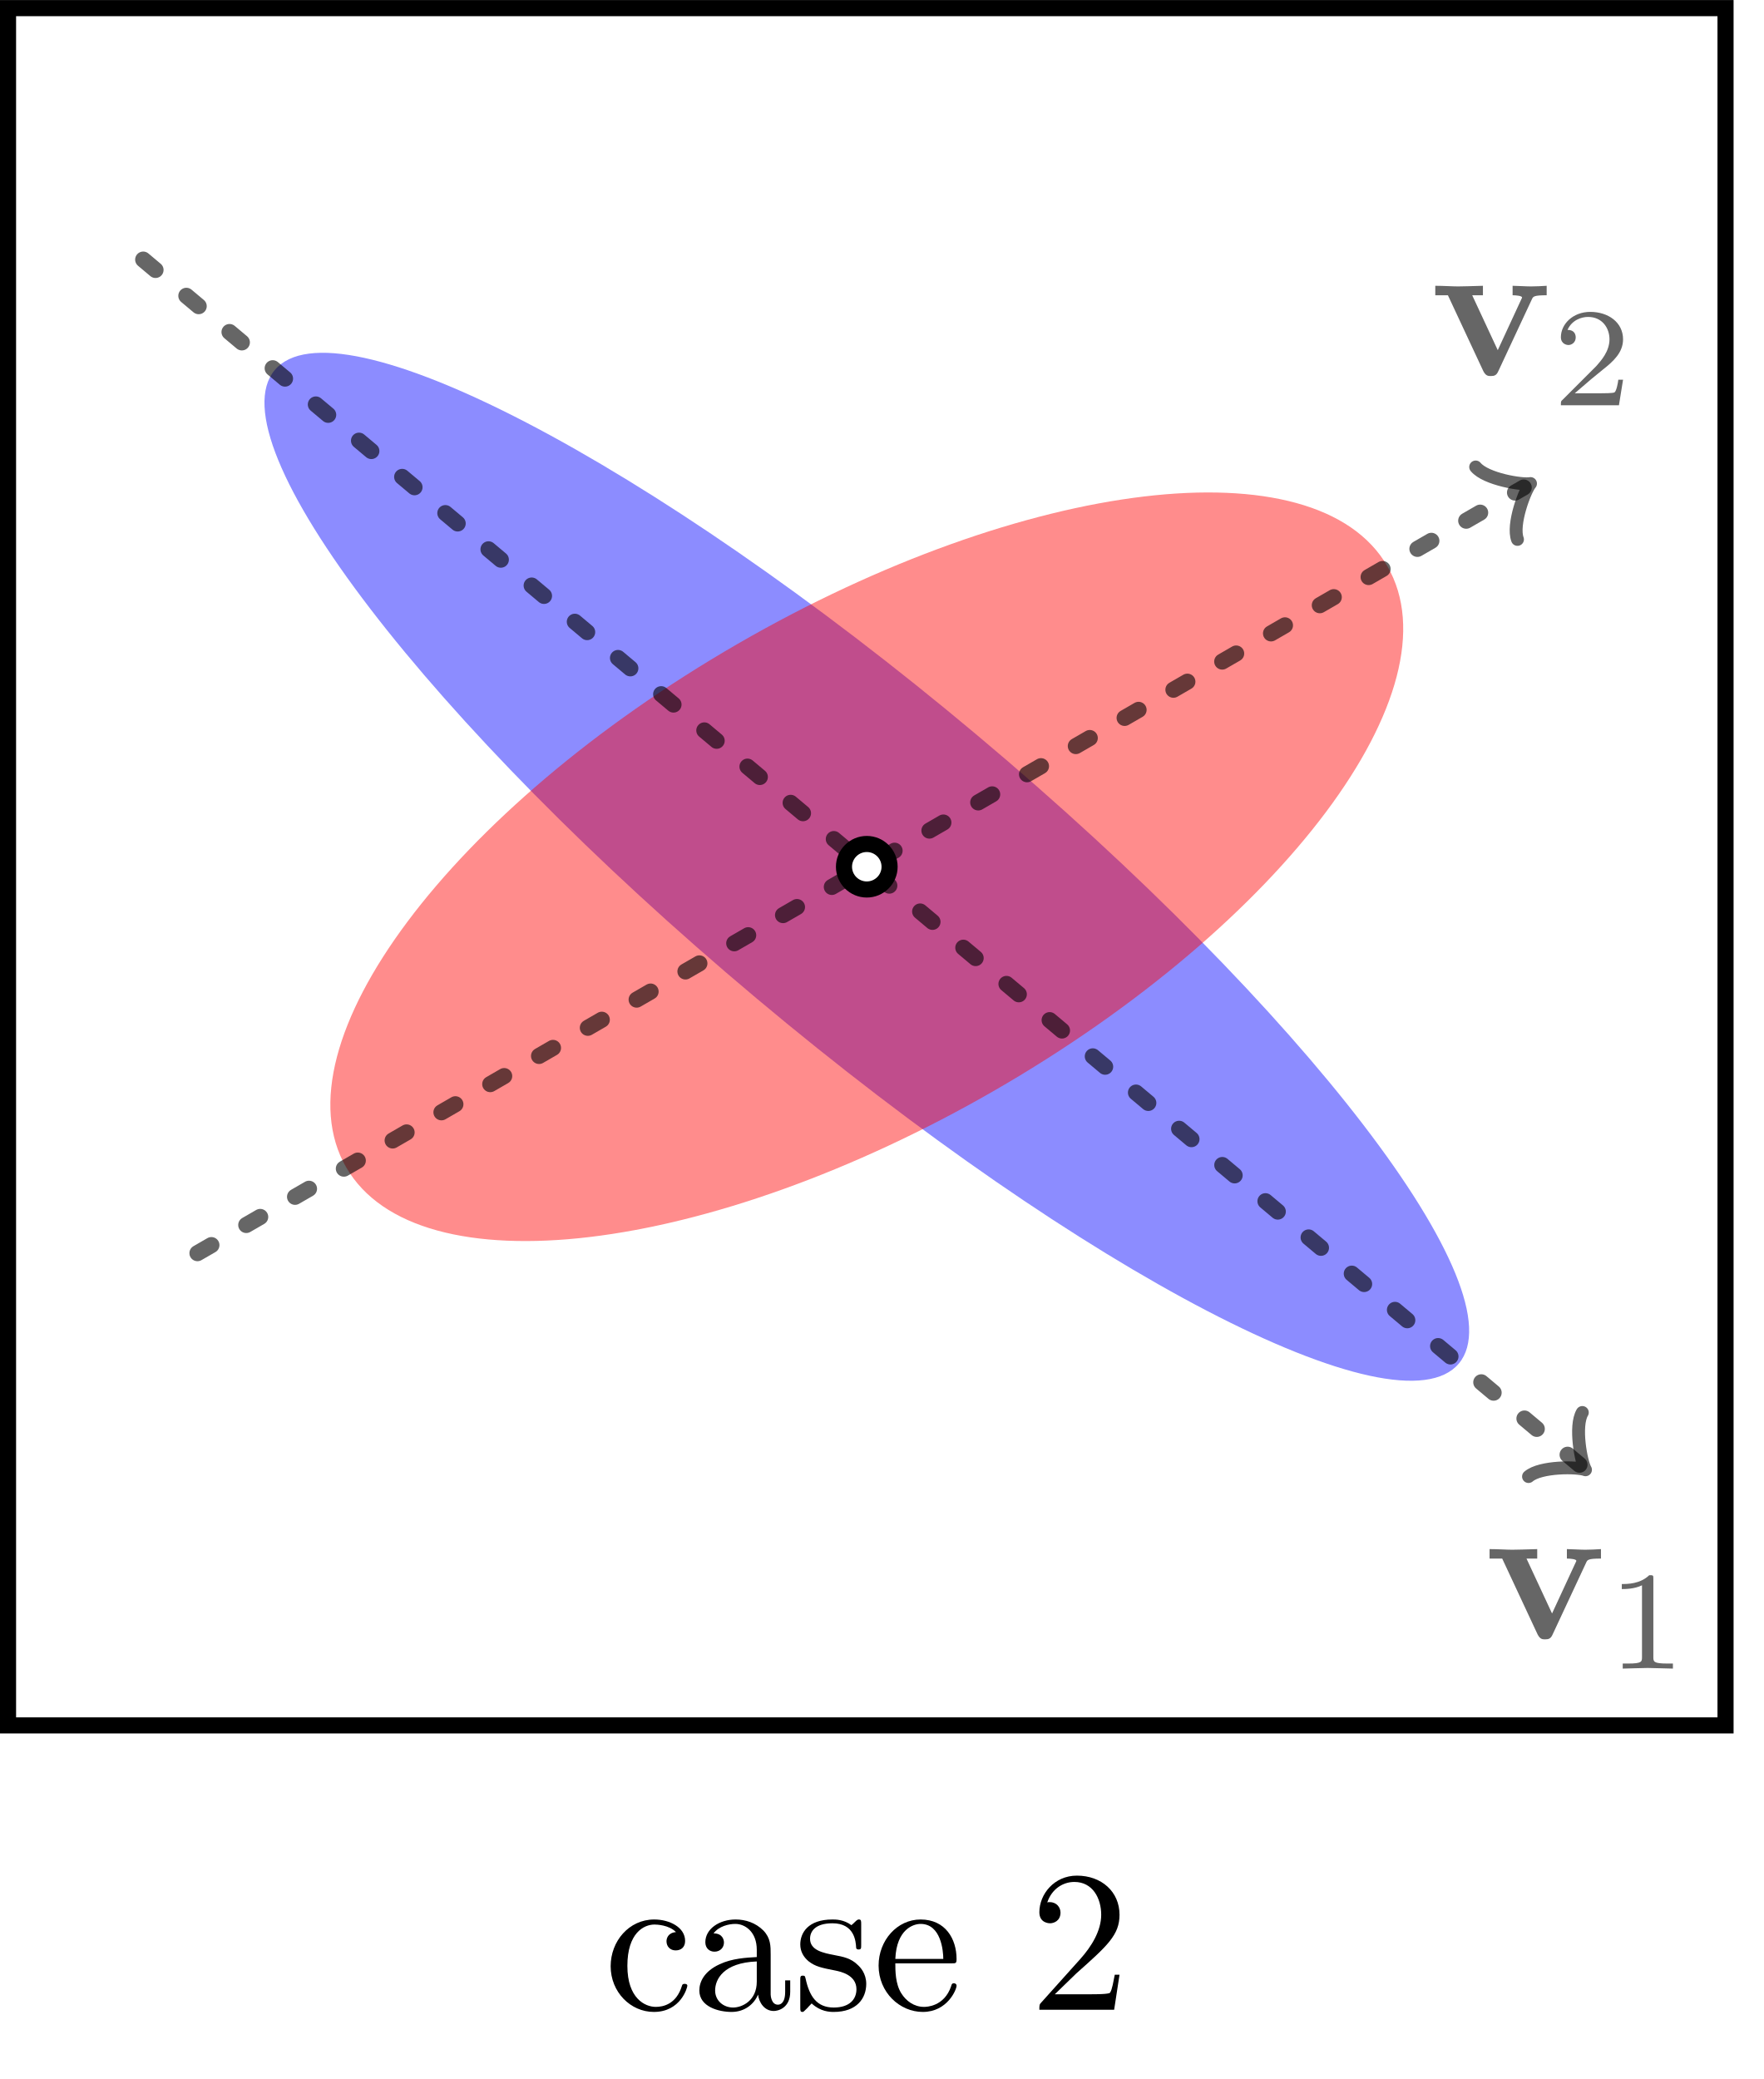
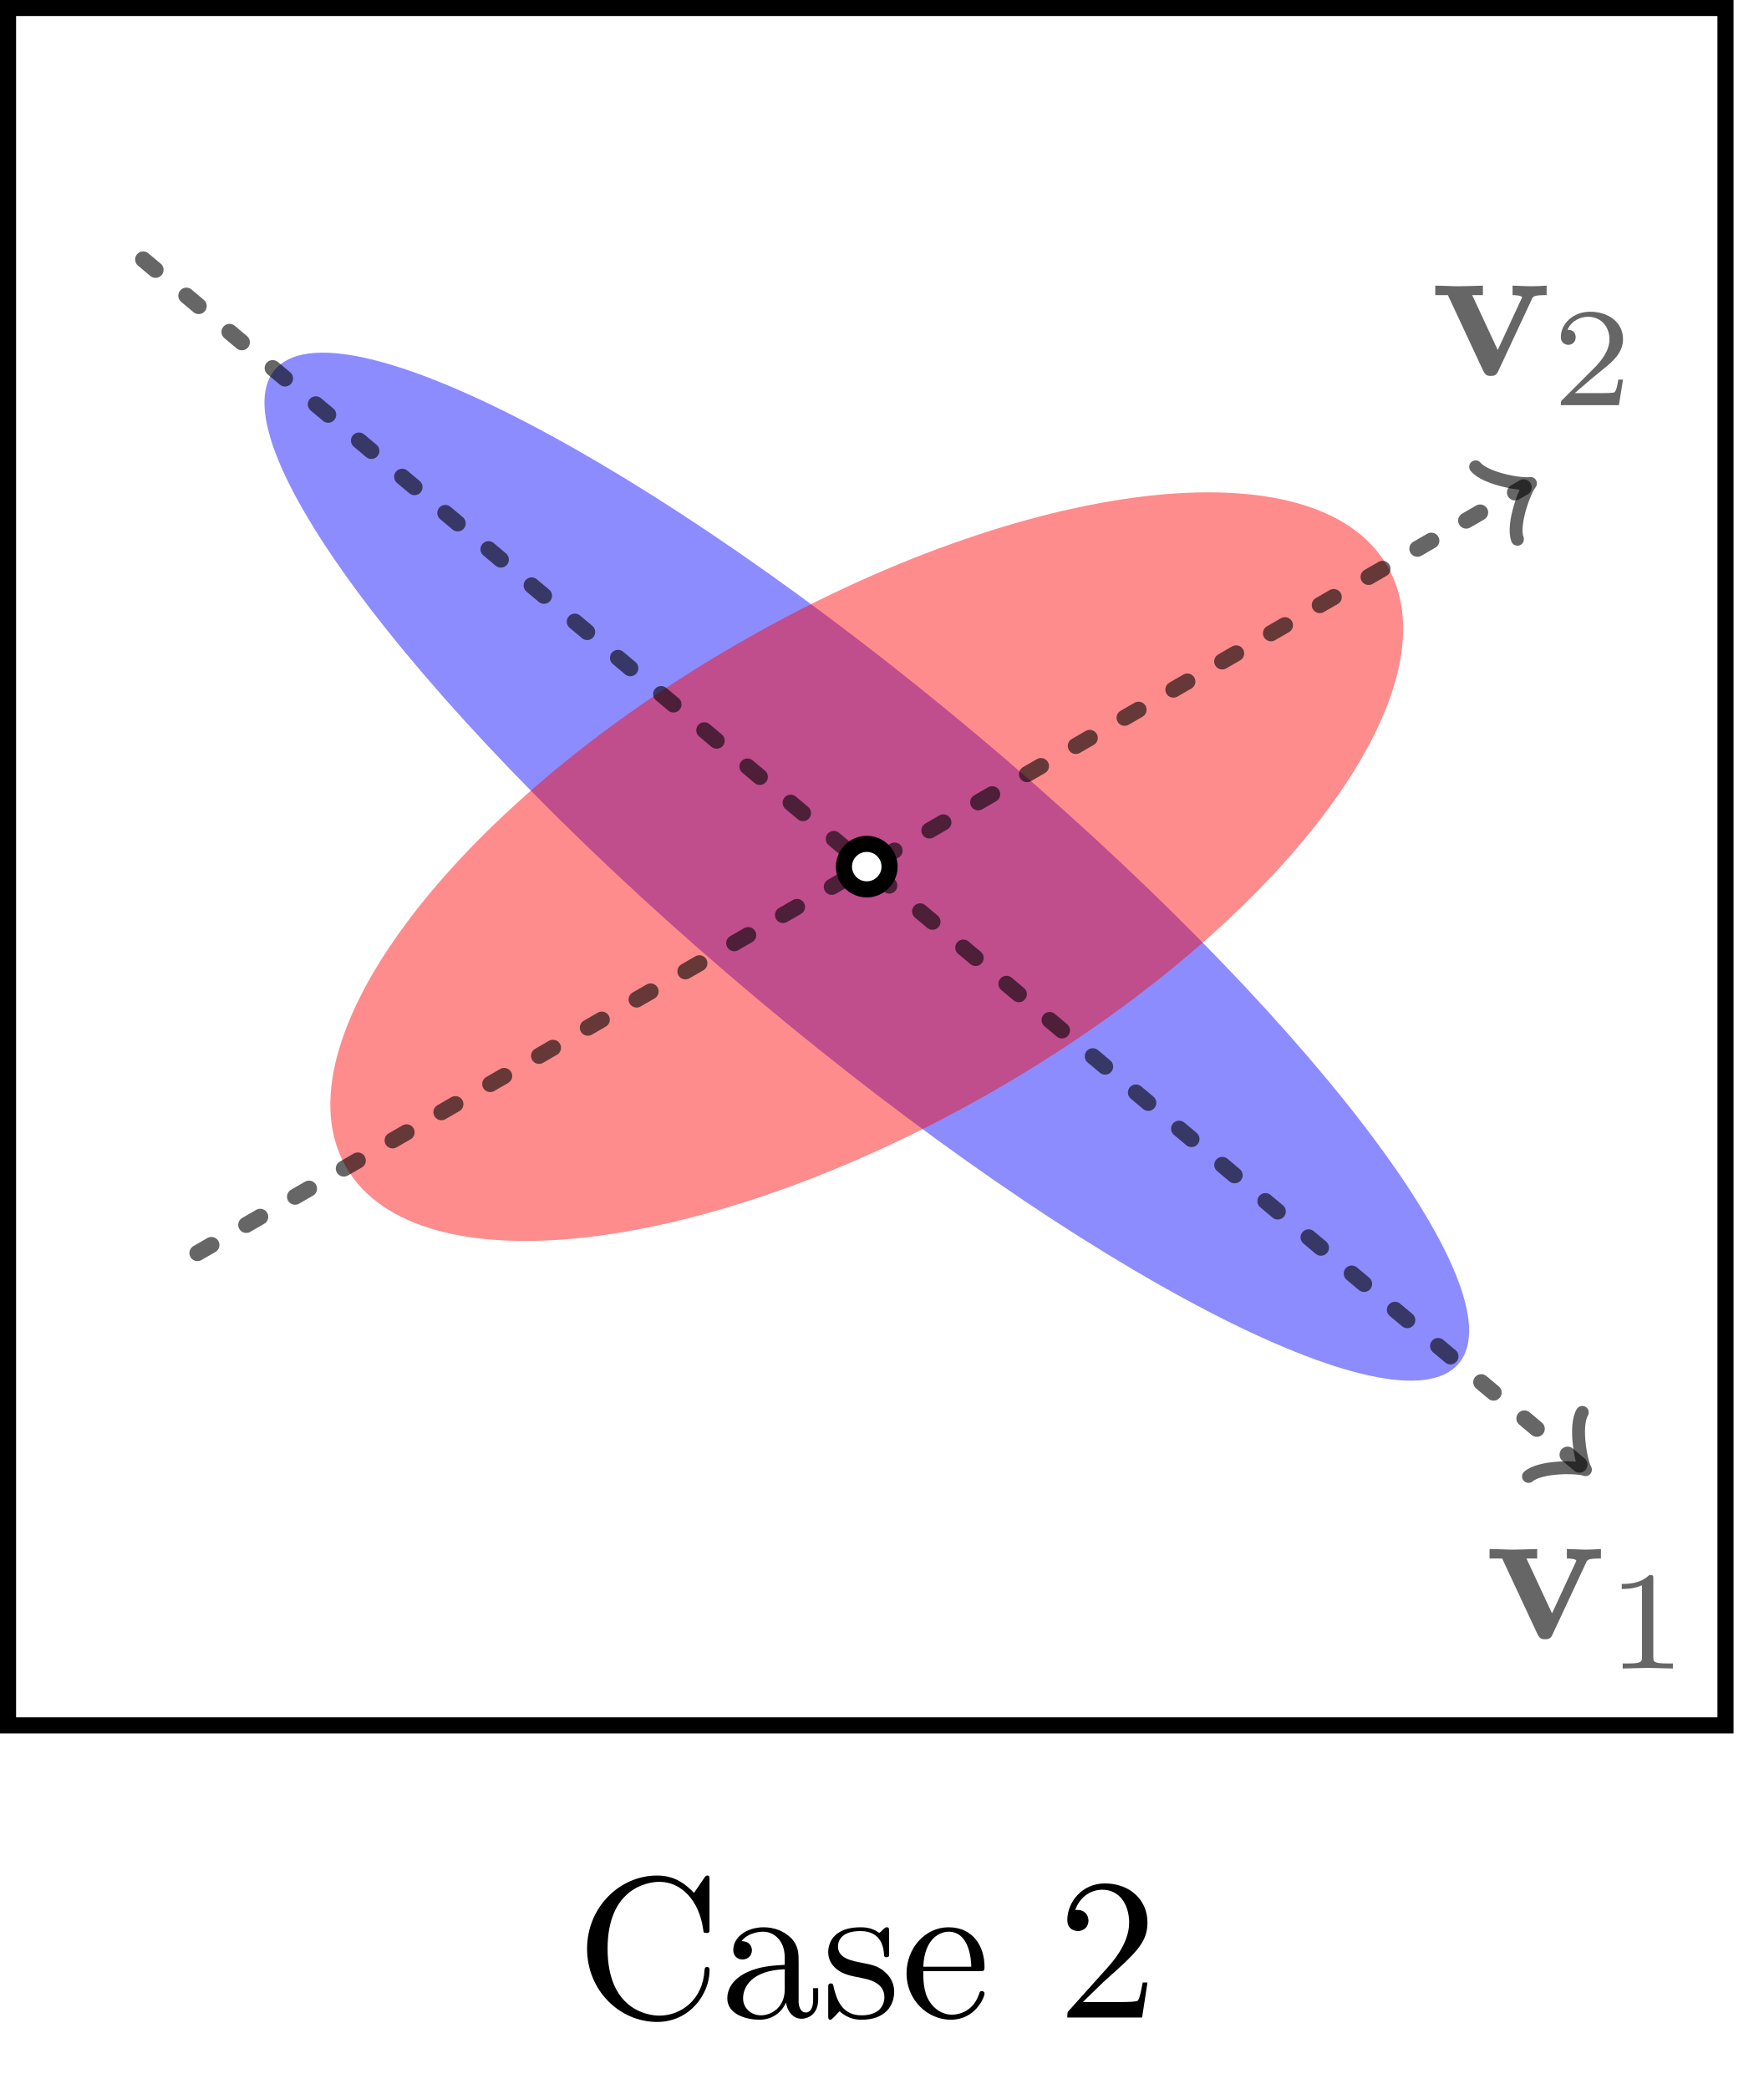
- <svg xmlns="http://www.w3.org/2000/svg" xmlns:xlink="http://www.w3.org/1999/xlink" width="87.33" height="102.95" viewBox="0 0 87.33 102.95">
+ <svg xmlns="http://www.w3.org/2000/svg" xmlns:xlink="http://www.w3.org/1999/xlink" width="87.33pt" height="103.44pt" viewBox="0 0 87.33 103.44">
  <defs>
    <g>
      <g id="glyph-0-0">
        <path d="M 5.047 -3.75 C 5.109 -3.891 5.141 -3.953 5.781 -3.953 L 5.781 -4.422 C 5.531 -4.406 5.25 -4.391 5 -4.391 C 4.75 -4.391 4.297 -4.422 4.094 -4.422 L 4.094 -3.953 C 4.281 -3.953 4.562 -3.922 4.562 -3.844 C 4.562 -3.844 4.562 -3.812 4.516 -3.734 L 3.359 -1.234 L 2.094 -3.953 L 2.625 -3.953 L 2.625 -4.422 C 2.297 -4.406 1.406 -4.391 1.391 -4.391 C 1.109 -4.391 0.672 -4.422 0.266 -4.422 L 0.266 -3.953 L 0.891 -3.953 L 2.641 -0.203 C 2.766 0.047 2.891 0.047 3.016 0.047 C 3.188 0.047 3.297 0.016 3.391 -0.203 Z M 5.047 -3.75 " />
      </g>
      <g id="glyph-1-0">
        <path d="M 2.328 -4.438 C 2.328 -4.625 2.328 -4.625 2.125 -4.625 C 1.672 -4.188 1.047 -4.188 0.766 -4.188 L 0.766 -3.938 C 0.922 -3.938 1.391 -3.938 1.766 -4.125 L 1.766 -0.578 C 1.766 -0.344 1.766 -0.25 1.078 -0.25 L 0.812 -0.25 L 0.812 0 C 0.938 0 1.797 -0.031 2.047 -0.031 C 2.266 -0.031 3.141 0 3.297 0 L 3.297 -0.25 L 3.031 -0.25 C 2.328 -0.25 2.328 -0.344 2.328 -0.578 Z M 2.328 -4.438 " />
      </g>
      <g id="glyph-1-1">
        <path d="M 3.516 -1.266 L 3.281 -1.266 C 3.266 -1.109 3.188 -0.703 3.094 -0.641 C 3.047 -0.594 2.516 -0.594 2.406 -0.594 L 1.125 -0.594 C 1.859 -1.234 2.109 -1.438 2.516 -1.766 C 3.031 -2.172 3.516 -2.609 3.516 -3.266 C 3.516 -4.109 2.781 -4.625 1.891 -4.625 C 1.031 -4.625 0.438 -4.016 0.438 -3.375 C 0.438 -3.031 0.734 -2.984 0.812 -2.984 C 0.969 -2.984 1.172 -3.109 1.172 -3.359 C 1.172 -3.484 1.125 -3.734 0.766 -3.734 C 0.984 -4.219 1.453 -4.375 1.781 -4.375 C 2.484 -4.375 2.844 -3.828 2.844 -3.266 C 2.844 -2.656 2.406 -2.188 2.188 -1.938 L 0.516 -0.266 C 0.438 -0.203 0.438 -0.188 0.438 0 L 3.312 0 Z M 3.516 -1.266 " />
      </g>
      <g id="glyph-2-0">
-         <path d="M 4.141 -1.188 C 4.141 -1.281 4.031 -1.281 4 -1.281 C 3.922 -1.281 3.891 -1.25 3.875 -1.188 C 3.594 -0.266 2.938 -0.141 2.578 -0.141 C 2.047 -0.141 1.172 -0.562 1.172 -2.172 C 1.172 -3.797 1.984 -4.219 2.516 -4.219 C 2.609 -4.219 3.234 -4.203 3.578 -3.844 C 3.172 -3.812 3.109 -3.516 3.109 -3.391 C 3.109 -3.125 3.297 -2.938 3.562 -2.938 C 3.828 -2.938 4.031 -3.094 4.031 -3.406 C 4.031 -4.078 3.266 -4.469 2.5 -4.469 C 1.25 -4.469 0.344 -3.391 0.344 -2.156 C 0.344 -0.875 1.328 0.109 2.484 0.109 C 3.812 0.109 4.141 -1.094 4.141 -1.188 Z M 4.141 -1.188 " />
+         <path d="M 6.625 -2.328 C 6.625 -2.422 6.625 -2.5 6.5 -2.5 C 6.391 -2.5 6.391 -2.438 6.375 -2.328 C 6.297 -0.906 5.234 -0.094 4.141 -0.094 C 3.531 -0.094 1.578 -0.422 1.578 -3.406 C 1.578 -6.375 3.531 -6.719 4.141 -6.719 C 5.219 -6.719 6.109 -5.812 6.312 -4.359 C 6.328 -4.219 6.328 -4.188 6.469 -4.188 C 6.625 -4.188 6.625 -4.219 6.625 -4.422 L 6.625 -6.781 C 6.625 -6.953 6.625 -7.031 6.516 -7.031 C 6.484 -7.031 6.438 -7.031 6.359 -6.906 L 5.859 -6.172 C 5.5 -6.531 4.984 -7.031 4.031 -7.031 C 2.156 -7.031 0.562 -5.438 0.562 -3.406 C 0.562 -1.344 2.172 0.219 4.031 0.219 C 5.656 0.219 6.625 -1.172 6.625 -2.328 Z M 6.625 -2.328 " />
      </g>
      <g id="glyph-2-1">
        <path d="M 4.812 -0.891 L 4.812 -1.453 L 4.562 -1.453 L 4.562 -0.891 C 4.562 -0.312 4.312 -0.25 4.203 -0.25 C 3.875 -0.25 3.844 -0.703 3.844 -0.75 L 3.844 -2.734 C 3.844 -3.156 3.844 -3.547 3.484 -3.922 C 3.094 -4.312 2.594 -4.469 2.109 -4.469 C 1.297 -4.469 0.609 -4 0.609 -3.344 C 0.609 -3.047 0.812 -2.875 1.062 -2.875 C 1.344 -2.875 1.531 -3.078 1.531 -3.328 C 1.531 -3.453 1.469 -3.781 1.016 -3.781 C 1.281 -4.141 1.781 -4.25 2.094 -4.25 C 2.578 -4.25 3.156 -3.859 3.156 -2.969 L 3.156 -2.609 C 2.641 -2.578 1.938 -2.547 1.312 -2.25 C 0.562 -1.906 0.312 -1.391 0.312 -0.953 C 0.312 -0.141 1.281 0.109 1.906 0.109 C 2.578 0.109 3.031 -0.297 3.219 -0.75 C 3.266 -0.359 3.531 0.062 4 0.062 C 4.203 0.062 4.812 -0.078 4.812 -0.891 Z M 3.156 -1.391 C 3.156 -0.453 2.438 -0.109 1.984 -0.109 C 1.5 -0.109 1.094 -0.453 1.094 -0.953 C 1.094 -1.5 1.5 -2.328 3.156 -2.391 Z M 3.156 -1.391 " />
      </g>
      <g id="glyph-2-2">
        <path d="M 3.594 -1.281 C 3.594 -1.797 3.297 -2.109 3.172 -2.219 C 2.844 -2.547 2.453 -2.625 2.031 -2.703 C 1.469 -2.812 0.812 -2.938 0.812 -3.516 C 0.812 -3.875 1.062 -4.281 1.922 -4.281 C 3.016 -4.281 3.078 -3.375 3.094 -3.078 C 3.094 -2.984 3.203 -2.984 3.203 -2.984 C 3.344 -2.984 3.344 -3.031 3.344 -3.219 L 3.344 -4.234 C 3.344 -4.391 3.344 -4.469 3.234 -4.469 C 3.188 -4.469 3.156 -4.469 3.031 -4.344 C 3 -4.312 2.906 -4.219 2.859 -4.188 C 2.484 -4.469 2.078 -4.469 1.922 -4.469 C 0.703 -4.469 0.328 -3.797 0.328 -3.234 C 0.328 -2.891 0.484 -2.609 0.75 -2.391 C 1.078 -2.141 1.359 -2.078 2.078 -1.938 C 2.297 -1.891 3.109 -1.734 3.109 -1.016 C 3.109 -0.516 2.766 -0.109 1.984 -0.109 C 1.141 -0.109 0.781 -0.672 0.594 -1.531 C 0.562 -1.656 0.562 -1.688 0.453 -1.688 C 0.328 -1.688 0.328 -1.625 0.328 -1.453 L 0.328 -0.125 C 0.328 0.047 0.328 0.109 0.438 0.109 C 0.484 0.109 0.5 0.094 0.688 -0.094 C 0.703 -0.109 0.703 -0.125 0.891 -0.312 C 1.328 0.094 1.781 0.109 1.984 0.109 C 3.125 0.109 3.594 -0.562 3.594 -1.281 Z M 3.594 -1.281 " />
      </g>
      <g id="glyph-2-3">
        <path d="M 4.141 -1.188 C 4.141 -1.281 4.062 -1.312 4 -1.312 C 3.922 -1.312 3.891 -1.25 3.875 -1.172 C 3.531 -0.141 2.625 -0.141 2.531 -0.141 C 2.031 -0.141 1.641 -0.438 1.406 -0.812 C 1.109 -1.281 1.109 -1.938 1.109 -2.297 L 3.891 -2.297 C 4.109 -2.297 4.141 -2.297 4.141 -2.516 C 4.141 -3.5 3.594 -4.469 2.359 -4.469 C 1.203 -4.469 0.281 -3.438 0.281 -2.188 C 0.281 -0.859 1.328 0.109 2.469 0.109 C 3.688 0.109 4.141 -1 4.141 -1.188 Z M 3.484 -2.516 L 1.109 -2.516 C 1.172 -4 2.016 -4.25 2.359 -4.25 C 3.375 -4.25 3.484 -2.906 3.484 -2.516 Z M 3.484 -2.516 " />
      </g>
      <g id="glyph-2-4">
        <path d="M 4.469 -1.734 L 4.234 -1.734 C 4.172 -1.438 4.109 -1 4 -0.844 C 3.938 -0.766 3.281 -0.766 3.062 -0.766 L 1.266 -0.766 L 2.328 -1.797 C 3.875 -3.172 4.469 -3.703 4.469 -4.703 C 4.469 -5.844 3.578 -6.641 2.359 -6.641 C 1.234 -6.641 0.5 -5.719 0.5 -4.828 C 0.5 -4.281 1 -4.281 1.031 -4.281 C 1.203 -4.281 1.547 -4.391 1.547 -4.812 C 1.547 -5.062 1.359 -5.328 1.016 -5.328 C 0.938 -5.328 0.922 -5.328 0.891 -5.312 C 1.109 -5.969 1.656 -6.328 2.234 -6.328 C 3.141 -6.328 3.562 -5.516 3.562 -4.703 C 3.562 -3.906 3.078 -3.125 2.516 -2.5 L 0.609 -0.375 C 0.5 -0.266 0.5 -0.234 0.5 0 L 4.203 0 Z M 4.469 -1.734 " />
      </g>
    </g>
    <clipPath id="clip-0">
      <path clip-rule="nonzero" d="M 0 1 L 87.328 1 L 87.328 84 L 0 84 Z M 0 1 " />
    </clipPath>
  </defs>
-   <path fill-rule="nonzero" fill="rgb(0%, 0%, 100%)" fill-opacity="0.45" d="M 48.383 36.406 C 32.195 22.82 16.621 14.727 13.605 18.324 C 10.586 21.922 21.262 35.852 37.453 49.434 C 53.641 63.02 69.215 71.117 72.234 67.52 C 75.25 63.922 64.574 49.992 48.383 36.406 Z M 48.383 36.406 " />
-   <path fill-rule="nonzero" fill="rgb(100%, 0%, 0%)" fill-opacity="0.45" d="M 68.695 28.039 C 65.172 21.938 50.777 23.656 36.539 31.875 C 22.305 40.094 13.617 51.703 17.141 57.805 C 20.664 63.902 35.059 62.188 49.297 53.969 C 63.531 45.75 72.219 34.141 68.695 28.039 Z M 68.695 28.039 " />
+   <path fill-rule="nonzero" fill="rgb(0%, 0%, 100%)" fill-opacity="0.45" d="M 48.383 36.398 C 32.195 22.812 16.621 14.719 13.605 18.316 C 10.586 21.914 21.262 35.844 37.453 49.426 C 53.641 63.012 69.215 71.109 72.234 67.512 C 75.25 63.914 64.574 49.984 48.383 36.398 Z M 48.383 36.398 " />
+   <path fill-rule="nonzero" fill="rgb(100%, 0%, 0%)" fill-opacity="0.45" d="M 68.695 28.031 C 65.172 21.93 50.777 23.648 36.539 31.867 C 22.305 40.086 13.617 51.695 17.141 57.797 C 20.664 63.895 35.059 62.18 49.297 53.961 C 63.531 45.742 72.219 34.133 68.695 28.031 Z M 68.695 28.031 " />
  <g clip-path="url(#clip-0)">
-     <path fill="none" stroke-width="0.797" stroke-linecap="round" stroke-linejoin="miter" stroke="rgb(0%, 0%, 0%)" stroke-opacity="0.6" stroke-dasharray="0.797 1.993" stroke-miterlimit="10" d="M -35.828 30.066 L 35.289 -29.61 " transform="matrix(1, 0, 0, -1, 42.918, 42.921)" />
+     <path fill="none" stroke-width="0.797" stroke-linecap="round" stroke-linejoin="miter" stroke="rgb(0%, 0%, 0%)" stroke-opacity="0.6" stroke-dasharray="0.797 1.993" stroke-miterlimit="10" d="M -35.828 30.065 L 35.289 -29.61 " transform="matrix(1, 0, 0, -1, 42.918, 42.913)" />
  </g>
-   <path fill="none" stroke-width="0.638" stroke-linecap="round" stroke-linejoin="round" stroke="rgb(0%, 0%, 0%)" stroke-opacity="0.6" stroke-miterlimit="10" d="M -1.553 2.072 C -1.427 1.296 -0.001 0.131 0.39 0 C -0.001 -0.129 -1.426 -1.294 -1.555 -2.07 " transform="matrix(0.76602, 0.64278, 0.64278, -0.76602, 78.20519, 72.53073)" />
+   <path fill="none" stroke-width="0.638" stroke-linecap="round" stroke-linejoin="round" stroke="rgb(0%, 0%, 0%)" stroke-opacity="0.6" stroke-miterlimit="10" d="M -1.553 2.072 C -1.426 1.296 -0.001 0.131 0.39 -0 C -0.001 -0.129 -1.426 -1.294 -1.555 -2.07 " transform="matrix(0.76602, 0.64278, 0.64278, -0.76602, 78.20519, 72.52273)" />
  <g fill="rgb(0%, 0%, 0%)" fill-opacity="0.6">
-     <use xlink:href="#glyph-0-0" x="73.489" y="81.132" />
+     <use xlink:href="#glyph-0-0" x="73.489" y="81.124" />
  </g>
  <g fill="rgb(0%, 0%, 0%)" fill-opacity="0.6">
-     <use xlink:href="#glyph-1-0" x="79.536" y="82.627" />
+     <use xlink:href="#glyph-1-0" x="79.536" y="82.619" />
  </g>
-   <path fill="none" stroke-width="0.797" stroke-linecap="round" stroke-linejoin="miter" stroke="rgb(0%, 0%, 0%)" stroke-opacity="0.6" stroke-dasharray="0.797 1.993" stroke-miterlimit="10" d="M -33.141 -19.134 L 32.527 18.78 " transform="matrix(1, 0, 0, -1, 42.918, 42.921)" />
-   <path fill="none" stroke-width="0.638" stroke-linecap="round" stroke-linejoin="round" stroke="rgb(0%, 0%, 0%)" stroke-opacity="0.6" stroke-miterlimit="10" d="M -1.553 2.07 C -1.423 1.295 0.002 0.13 0.388 0.002 C -0 -0.131 -1.426 -1.296 -1.553 -2.071 " transform="matrix(0.86601, -0.49998, -0.49998, -0.86601, 75.44646, 24.14074)" />
+   <path fill="none" stroke-width="0.797" stroke-linecap="round" stroke-linejoin="miter" stroke="rgb(0%, 0%, 0%)" stroke-opacity="0.6" stroke-dasharray="0.797 1.993" stroke-miterlimit="10" d="M -33.141 -19.134 L 32.527 18.78 " transform="matrix(1, 0, 0, -1, 42.918, 42.913)" />
+   <path fill="none" stroke-width="0.638" stroke-linecap="round" stroke-linejoin="round" stroke="rgb(0%, 0%, 0%)" stroke-opacity="0.6" stroke-miterlimit="10" d="M -1.553 2.07 C -1.423 1.295 0.001 0.13 0.388 0.002 C -0 -0.131 -1.425 -1.293 -1.553 -2.071 " transform="matrix(0.86601, -0.49998, -0.49998, -0.86601, 75.44646, 24.13274)" />
  <g fill="rgb(0%, 0%, 0%)" fill-opacity="0.6">
-     <use xlink:href="#glyph-0-0" x="70.801" y="18.574" />
+     <use xlink:href="#glyph-0-0" x="70.801" y="18.566" />
  </g>
  <g fill="rgb(0%, 0%, 0%)" fill-opacity="0.6">
-     <use xlink:href="#glyph-1-1" x="76.848" y="20.069" />
+     <use xlink:href="#glyph-1-1" x="76.848" y="20.061" />
  </g>
-   <path fill="none" stroke-width="0.797" stroke-linecap="round" stroke-linejoin="miter" stroke="rgb(0%, 0%, 0%)" stroke-opacity="1" stroke-miterlimit="10" d="M -42.52 -42.52 L -42.52 42.519 L 42.52 42.519 L 42.52 -42.52 Z M -42.52 -42.52 " transform="matrix(1, 0, 0, -1, 42.918, 42.921)" />
-   <path fill-rule="nonzero" fill="rgb(100%, 100%, 100%)" fill-opacity="1" stroke-width="0.797" stroke-linecap="round" stroke-linejoin="miter" stroke="rgb(0%, 0%, 0%)" stroke-opacity="1" stroke-miterlimit="10" d="M 1.129 -0.001 C 1.129 0.624 0.621 1.128 -0 1.128 C -0.621 1.128 -1.129 0.624 -1.129 -0.001 C -1.129 -0.622 -0.621 -1.126 -0 -1.126 C 0.621 -1.126 1.129 -0.622 1.129 -0.001 Z M 1.129 -0.001 " transform="matrix(1, 0, 0, -1, 42.918, 42.921)" />
+   <path fill="none" stroke-width="0.797" stroke-linecap="round" stroke-linejoin="miter" stroke="rgb(0%, 0%, 0%)" stroke-opacity="1" stroke-miterlimit="10" d="M -42.52 -42.521 L -42.52 42.518 L 42.52 42.518 L 42.52 -42.521 Z M -42.52 -42.521 " transform="matrix(1, 0, 0, -1, 42.918, 42.913)" />
+   <path fill-rule="nonzero" fill="rgb(100%, 100%, 100%)" fill-opacity="1" stroke-width="0.797" stroke-linecap="round" stroke-linejoin="miter" stroke="rgb(0%, 0%, 0%)" stroke-opacity="1" stroke-miterlimit="10" d="M 1.129 -0.001 C 1.129 0.624 0.621 1.128 -0 1.128 C -0.621 1.128 -1.129 0.624 -1.129 -0.001 C -1.129 -0.622 -0.621 -1.126 -0 -1.126 C 0.621 -1.126 1.129 -0.622 1.129 -0.001 Z M 1.129 -0.001 " transform="matrix(1, 0, 0, -1, 42.918, 42.913)" />
  <g fill="rgb(0%, 0%, 0%)" fill-opacity="1">
-     <use xlink:href="#glyph-2-0" x="29.892" y="99.52" />
-     <use xlink:href="#glyph-2-1" x="34.315" y="99.52" />
-     <use xlink:href="#glyph-2-2" x="39.297" y="99.52" />
-     <use xlink:href="#glyph-2-3" x="43.222" y="99.52" />
+     <use xlink:href="#glyph-2-0" x="28.507" y="99.901" />
+     <use xlink:href="#glyph-2-1" x="35.7" y="99.901" />
+     <use xlink:href="#glyph-2-2" x="40.681" y="99.901" />
+     <use xlink:href="#glyph-2-3" x="44.607" y="99.901" />
  </g>
  <g fill="rgb(0%, 0%, 0%)" fill-opacity="1">
-     <use xlink:href="#glyph-2-4" x="50.963" y="99.52" />
+     <use xlink:href="#glyph-2-4" x="52.348" y="99.901" />
  </g>
</svg>
